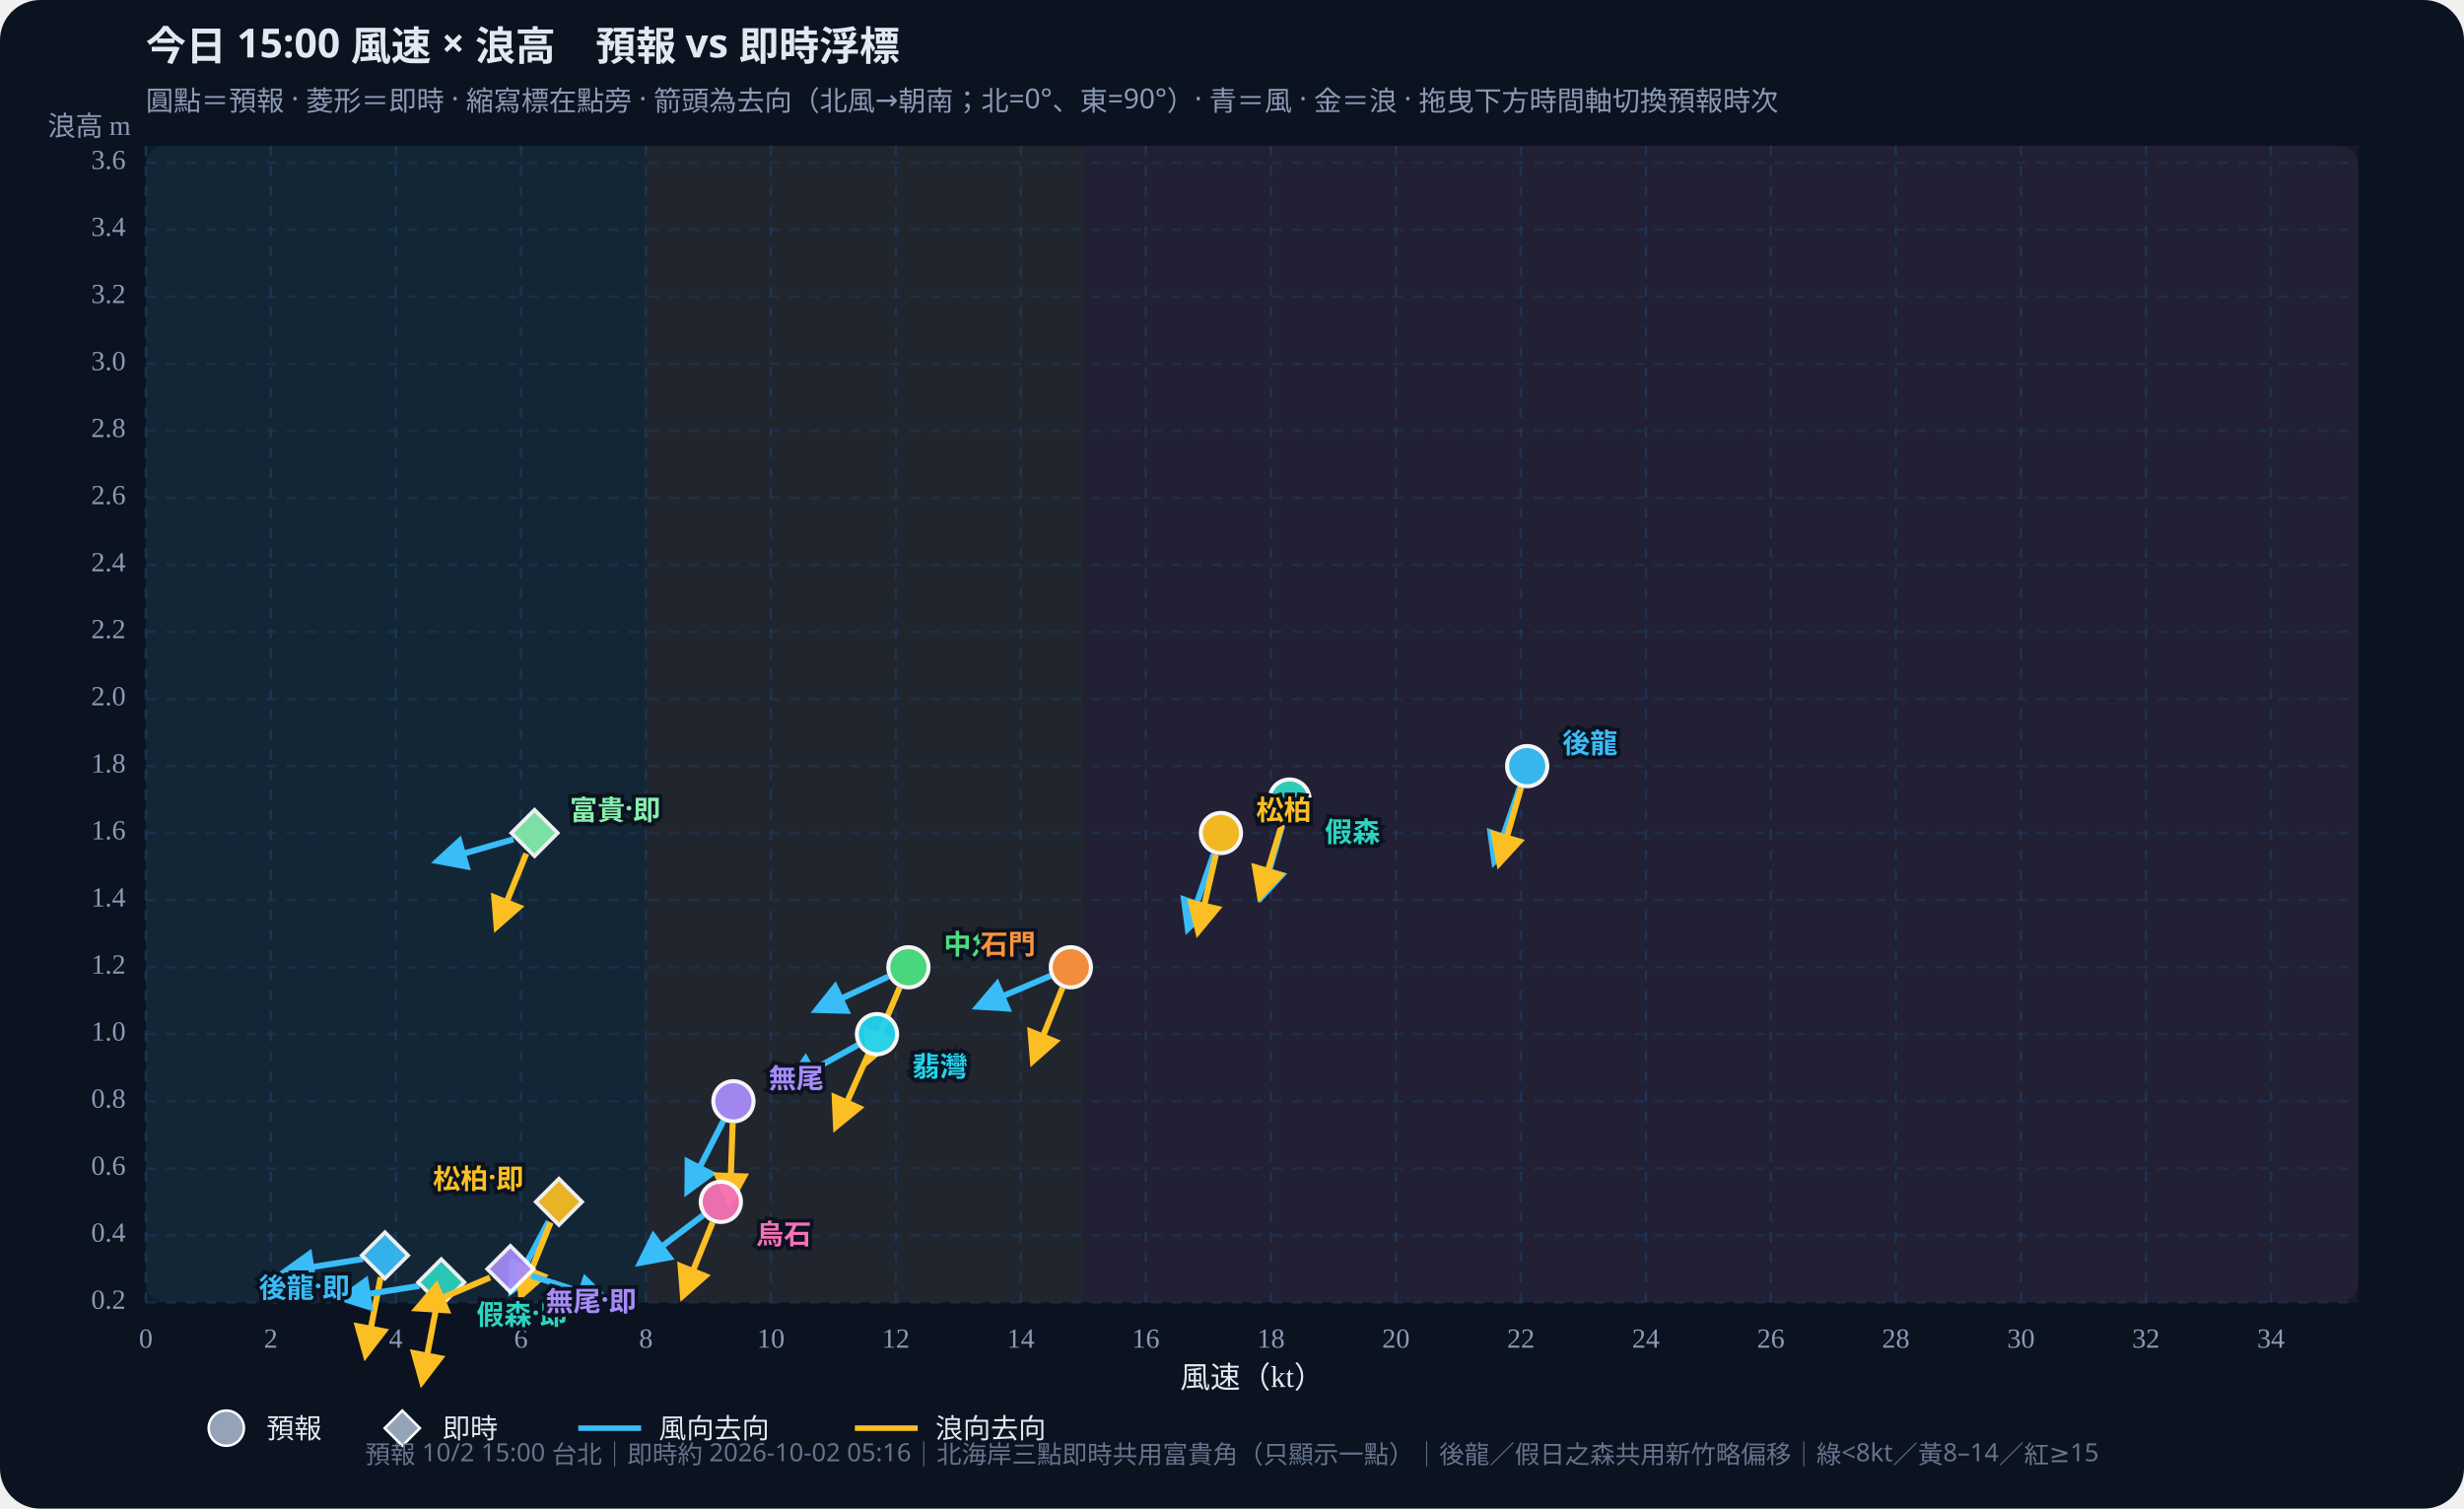
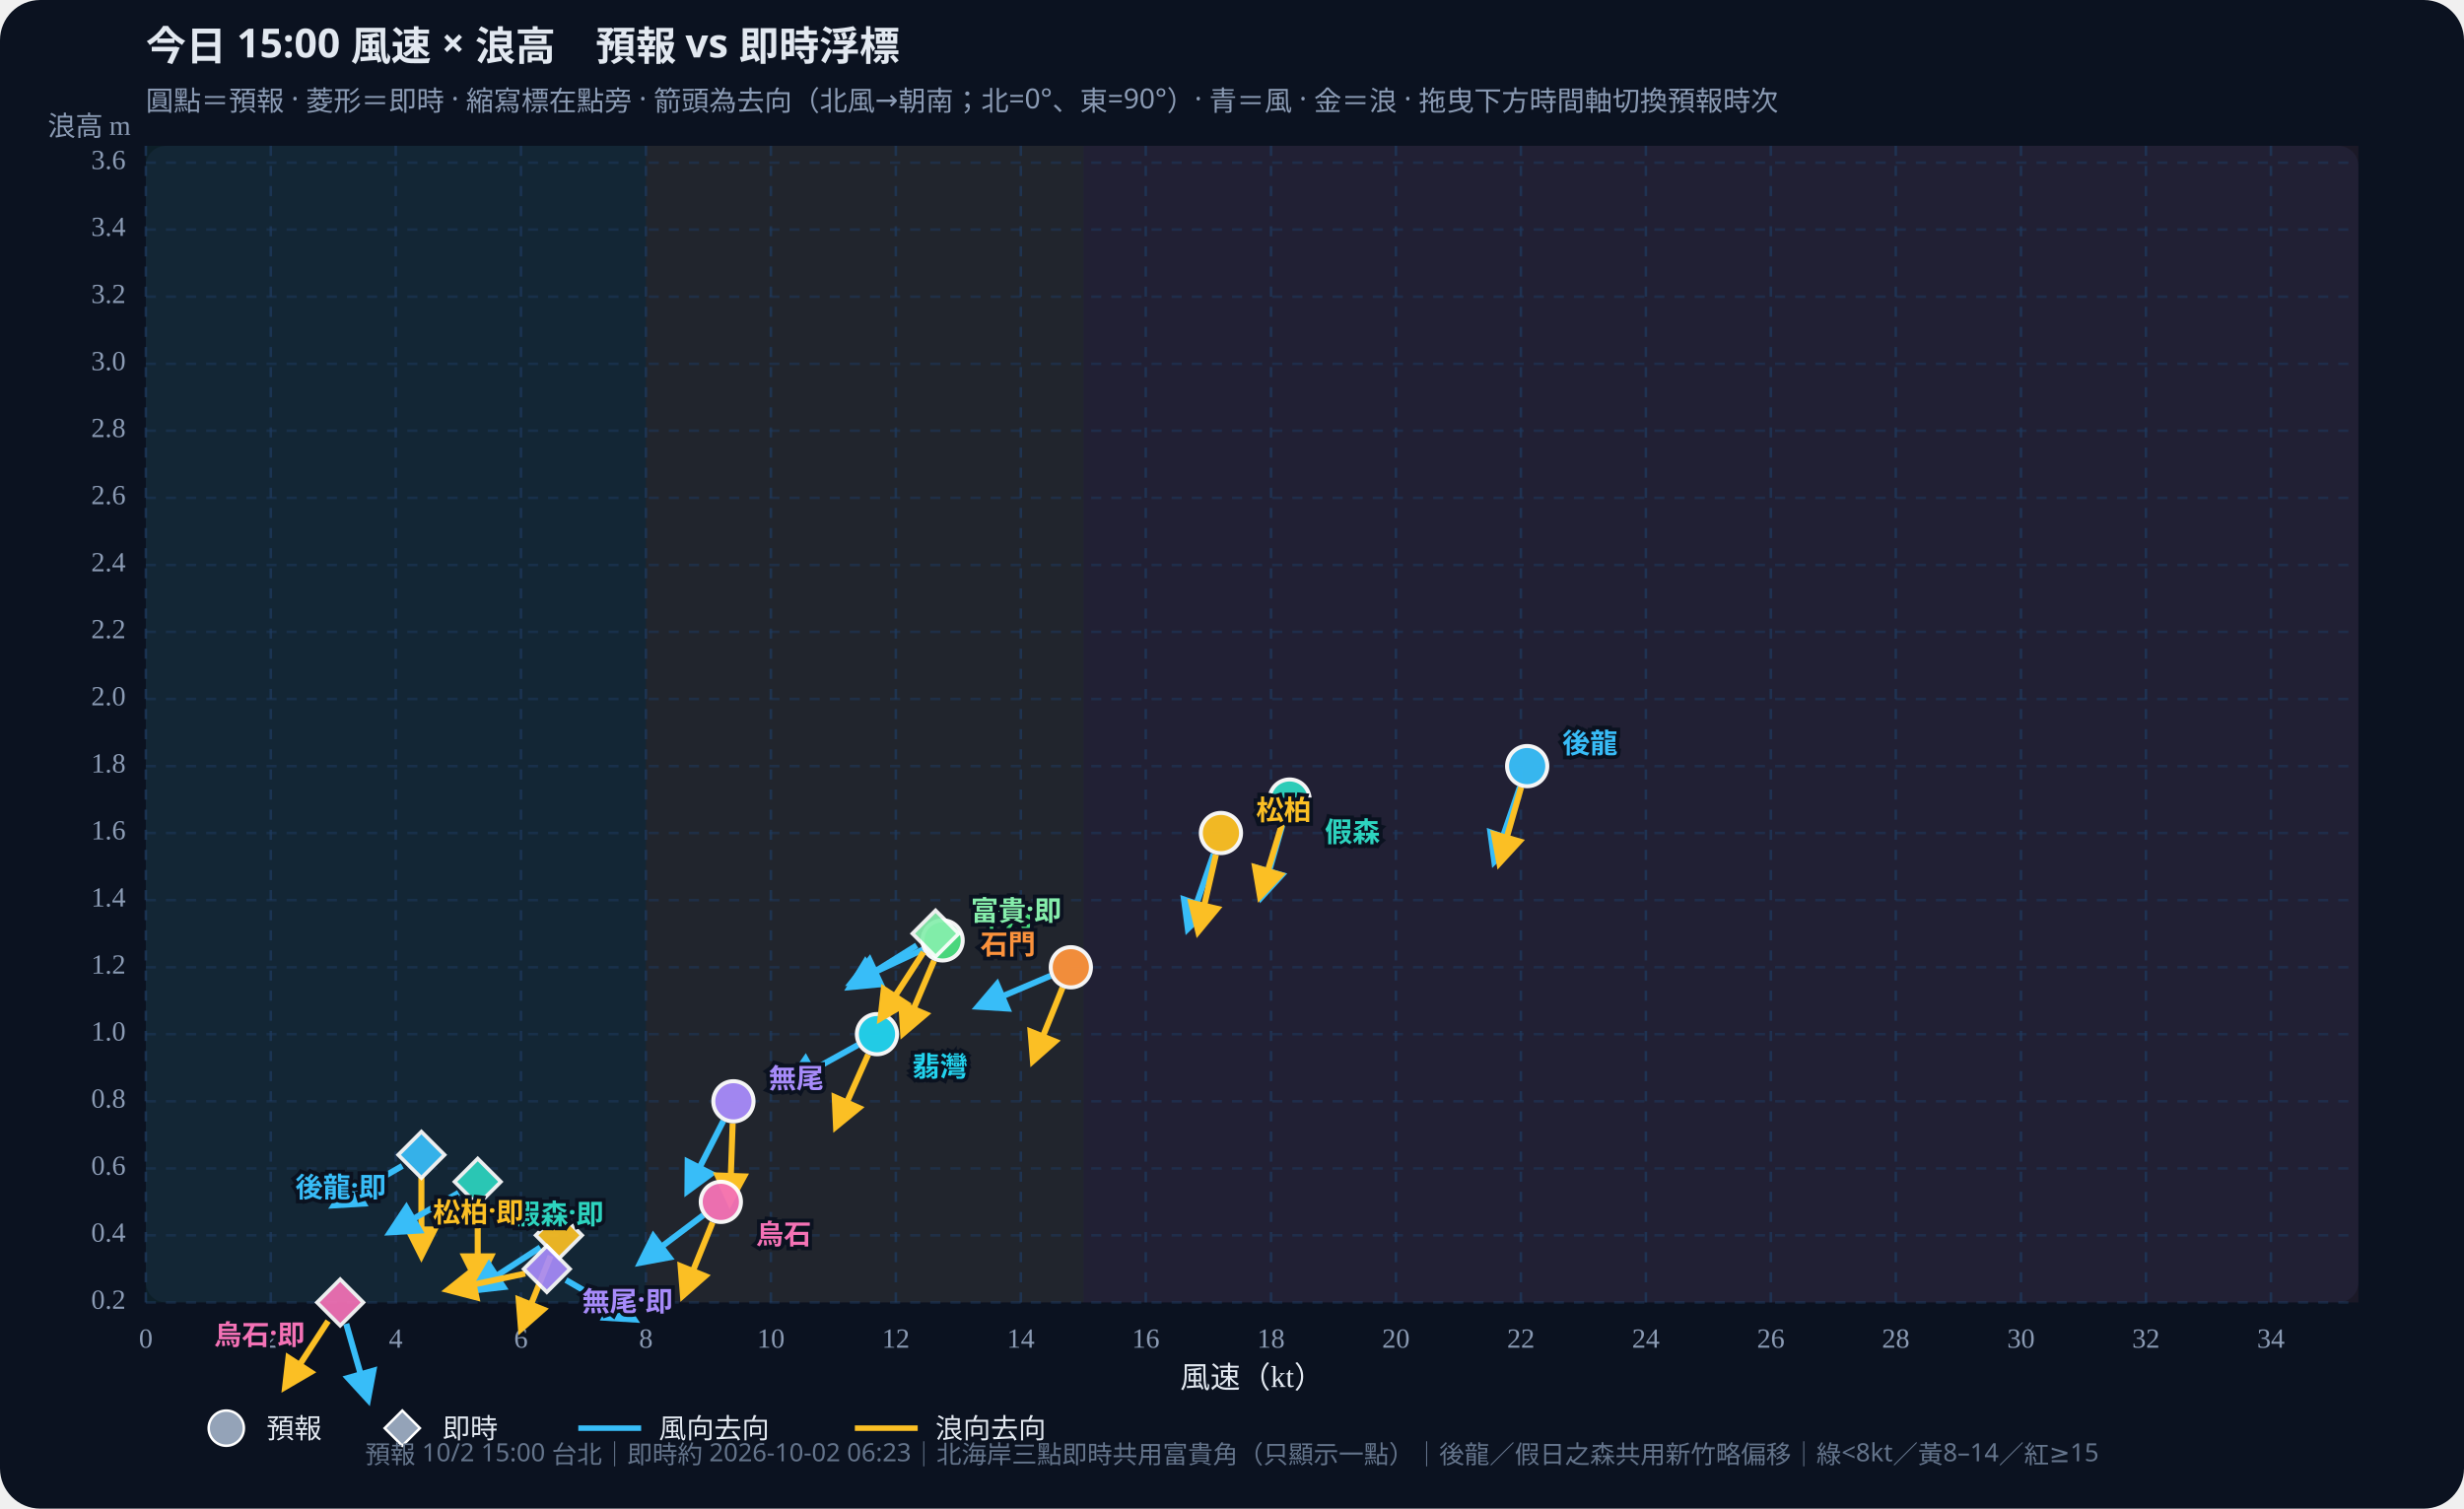
<svg xmlns="http://www.w3.org/2000/svg" id="wws-svg" viewBox="0 0 980 600" role="img" aria-label="風速與浪高散佈圖，可拖曳時間軸切換預報時次" style="width:100%;height:auto;display:block">
  <rect width="980" height="600" fill="#0b1220" rx="16" />
  <rect x="58" y="58" width="880" height="460" fill="#111a2e" rx="8" />
  <rect x="58.0" y="58" width="198.9" height="460" fill="#34d399" opacity="0.07" />
  <rect x="256.9" y="58" width="174.0" height="460" fill="#fbbf24" opacity="0.07" />
  <rect x="430.9" y="58" width="507.1" height="460" fill="#fb7185" opacity="0.07" />
  <defs>
    <marker id="arrow-38bdf8" viewBox="0 0 10 10" refX="8" refY="5" markerWidth="6" markerHeight="6" orient="auto-start-reverse">
      <path d="M0,0 L10,5 L0,10 z" fill="#38bdf8" />
    </marker>
    <marker id="arrow-fbbf24" viewBox="0 0 10 10" refX="8" refY="5" markerWidth="6" markerHeight="6" orient="auto-start-reverse">
      <path d="M0,0 L10,5 L0,10 z" fill="#fbbf24" />
    </marker>
  </defs>
  <text id="wws-title" x="58" y="24" fill="#e2e8f0" font-size="16" font-weight="700" font-family="Noto Sans TC,system-ui,sans-serif">今日 15:00 風速 × 浪高　預報 vs 即時浮標</text>
  <text x="58" y="44" fill="#8b9bb4" font-size="11" font-family="Noto Sans TC,system-ui,sans-serif">圓點＝預報 · 菱形＝即時 · 縮寫標在點旁 · 箭頭為去向（北風→朝南；北=0°、東=90°）· 青＝風 · 金＝浪 · 拖曳下方時間軸切換預報時次</text>
  <line x1="58.0" y1="58" x2="58.0" y2="518" stroke="#1e3a5f" stroke-dasharray="4 4" opacity="0.7" />
  <text x="58.0" y="536" text-anchor="middle" fill="#8b9bb4" font-size="11">0</text>
  <line x1="107.7" y1="58" x2="107.7" y2="518" stroke="#1e3a5f" stroke-dasharray="4 4" opacity="0.7" />
  <text x="107.7" y="536" text-anchor="middle" fill="#8b9bb4" font-size="11">2</text>
  <line x1="157.4" y1="58" x2="157.4" y2="518" stroke="#1e3a5f" stroke-dasharray="4 4" opacity="0.7" />
  <text x="157.4" y="536" text-anchor="middle" fill="#8b9bb4" font-size="11">4</text>
  <line x1="207.2" y1="58" x2="207.2" y2="518" stroke="#1e3a5f" stroke-dasharray="4 4" opacity="0.7" />
  <text x="207.2" y="536" text-anchor="middle" fill="#8b9bb4" font-size="11">6</text>
  <line x1="256.9" y1="58" x2="256.9" y2="518" stroke="#1e3a5f" stroke-dasharray="4 4" opacity="0.7" />
  <text x="256.9" y="536" text-anchor="middle" fill="#8b9bb4" font-size="11">8</text>
  <line x1="306.6" y1="58" x2="306.6" y2="518" stroke="#1e3a5f" stroke-dasharray="4 4" opacity="0.7" />
  <text x="306.6" y="536" text-anchor="middle" fill="#8b9bb4" font-size="11">10</text>
  <line x1="356.3" y1="58" x2="356.3" y2="518" stroke="#1e3a5f" stroke-dasharray="4 4" opacity="0.7" />
  <text x="356.3" y="536" text-anchor="middle" fill="#8b9bb4" font-size="11">12</text>
  <line x1="406.0" y1="58" x2="406.0" y2="518" stroke="#1e3a5f" stroke-dasharray="4 4" opacity="0.7" />
  <text x="406.0" y="536" text-anchor="middle" fill="#8b9bb4" font-size="11">14</text>
  <line x1="455.7" y1="58" x2="455.7" y2="518" stroke="#1e3a5f" stroke-dasharray="4 4" opacity="0.7" />
  <text x="455.7" y="536" text-anchor="middle" fill="#8b9bb4" font-size="11">16</text>
  <line x1="505.5" y1="58" x2="505.5" y2="518" stroke="#1e3a5f" stroke-dasharray="4 4" opacity="0.7" />
  <text x="505.5" y="536" text-anchor="middle" fill="#8b9bb4" font-size="11">18</text>
  <line x1="555.2" y1="58" x2="555.2" y2="518" stroke="#1e3a5f" stroke-dasharray="4 4" opacity="0.7" />
  <text x="555.2" y="536" text-anchor="middle" fill="#8b9bb4" font-size="11">20</text>
  <line x1="604.9" y1="58" x2="604.9" y2="518" stroke="#1e3a5f" stroke-dasharray="4 4" opacity="0.7" />
  <text x="604.9" y="536" text-anchor="middle" fill="#8b9bb4" font-size="11">22</text>
  <line x1="654.6" y1="58" x2="654.6" y2="518" stroke="#1e3a5f" stroke-dasharray="4 4" opacity="0.7" />
  <text x="654.6" y="536" text-anchor="middle" fill="#8b9bb4" font-size="11">24</text>
  <line x1="704.3" y1="58" x2="704.3" y2="518" stroke="#1e3a5f" stroke-dasharray="4 4" opacity="0.7" />
  <text x="704.3" y="536" text-anchor="middle" fill="#8b9bb4" font-size="11">26</text>
  <line x1="754.0" y1="58" x2="754.0" y2="518" stroke="#1e3a5f" stroke-dasharray="4 4" opacity="0.7" />
  <text x="754.0" y="536" text-anchor="middle" fill="#8b9bb4" font-size="11">28</text>
  <line x1="803.8" y1="58" x2="803.8" y2="518" stroke="#1e3a5f" stroke-dasharray="4 4" opacity="0.7" />
  <text x="803.8" y="536" text-anchor="middle" fill="#8b9bb4" font-size="11">30</text>
  <line x1="853.5" y1="58" x2="853.5" y2="518" stroke="#1e3a5f" stroke-dasharray="4 4" opacity="0.7" />
  <text x="853.5" y="536" text-anchor="middle" fill="#8b9bb4" font-size="11">32</text>
  <line x1="903.2" y1="58" x2="903.2" y2="518" stroke="#1e3a5f" stroke-dasharray="4 4" opacity="0.7" />
  <text x="903.2" y="536" text-anchor="middle" fill="#8b9bb4" font-size="11">34</text>
  <line x1="58" y1="518.0" x2="938" y2="518.0" stroke="#1e3a5f" stroke-dasharray="4 4" opacity="0.5" />
  <text x="50" y="518.0" text-anchor="end" dominant-baseline="middle" fill="#8b9bb4" font-size="11">0.2</text>
  <line x1="58" y1="491.3" x2="938" y2="491.3" stroke="#1e3a5f" stroke-dasharray="4 4" opacity="0.5" />
  <text x="50" y="491.3" text-anchor="end" dominant-baseline="middle" fill="#8b9bb4" font-size="11">0.4</text>
  <line x1="58" y1="464.7" x2="938" y2="464.7" stroke="#1e3a5f" stroke-dasharray="4 4" opacity="0.5" />
  <text x="50" y="464.7" text-anchor="end" dominant-baseline="middle" fill="#8b9bb4" font-size="11">0.6</text>
  <line x1="58" y1="438.0" x2="938" y2="438.0" stroke="#1e3a5f" stroke-dasharray="4 4" opacity="0.5" />
  <text x="50" y="438.0" text-anchor="end" dominant-baseline="middle" fill="#8b9bb4" font-size="11">0.8</text>
  <line x1="58" y1="411.3" x2="938" y2="411.3" stroke="#1e3a5f" stroke-dasharray="4 4" opacity="0.5" />
  <text x="50" y="411.3" text-anchor="end" dominant-baseline="middle" fill="#8b9bb4" font-size="11">1.0</text>
  <line x1="58" y1="384.7" x2="938" y2="384.7" stroke="#1e3a5f" stroke-dasharray="4 4" opacity="0.5" />
  <text x="50" y="384.7" text-anchor="end" dominant-baseline="middle" fill="#8b9bb4" font-size="11">1.2</text>
  <line x1="58" y1="358.0" x2="938" y2="358.0" stroke="#1e3a5f" stroke-dasharray="4 4" opacity="0.5" />
  <text x="50" y="358.0" text-anchor="end" dominant-baseline="middle" fill="#8b9bb4" font-size="11">1.4</text>
  <line x1="58" y1="331.3" x2="938" y2="331.3" stroke="#1e3a5f" stroke-dasharray="4 4" opacity="0.5" />
  <text x="50" y="331.3" text-anchor="end" dominant-baseline="middle" fill="#8b9bb4" font-size="11">1.6</text>
  <line x1="58" y1="304.7" x2="938" y2="304.7" stroke="#1e3a5f" stroke-dasharray="4 4" opacity="0.5" />
  <text x="50" y="304.7" text-anchor="end" dominant-baseline="middle" fill="#8b9bb4" font-size="11">1.8</text>
  <line x1="58" y1="278.0" x2="938" y2="278.0" stroke="#1e3a5f" stroke-dasharray="4 4" opacity="0.5" />
  <text x="50" y="278.0" text-anchor="end" dominant-baseline="middle" fill="#8b9bb4" font-size="11">2.0</text>
  <line x1="58" y1="251.3" x2="938" y2="251.3" stroke="#1e3a5f" stroke-dasharray="4 4" opacity="0.5" />
  <text x="50" y="251.3" text-anchor="end" dominant-baseline="middle" fill="#8b9bb4" font-size="11">2.2</text>
  <line x1="58" y1="224.7" x2="938" y2="224.7" stroke="#1e3a5f" stroke-dasharray="4 4" opacity="0.5" />
  <text x="50" y="224.7" text-anchor="end" dominant-baseline="middle" fill="#8b9bb4" font-size="11">2.4</text>
  <line x1="58" y1="198.0" x2="938" y2="198.0" stroke="#1e3a5f" stroke-dasharray="4 4" opacity="0.5" />
  <text x="50" y="198.0" text-anchor="end" dominant-baseline="middle" fill="#8b9bb4" font-size="11">2.6</text>
  <line x1="58" y1="171.3" x2="938" y2="171.3" stroke="#1e3a5f" stroke-dasharray="4 4" opacity="0.5" />
  <text x="50" y="171.3" text-anchor="end" dominant-baseline="middle" fill="#8b9bb4" font-size="11">2.8</text>
  <line x1="58" y1="144.7" x2="938" y2="144.7" stroke="#1e3a5f" stroke-dasharray="4 4" opacity="0.5" />
  <text x="50" y="144.7" text-anchor="end" dominant-baseline="middle" fill="#8b9bb4" font-size="11">3.0</text>
  <line x1="58" y1="118.0" x2="938" y2="118.0" stroke="#1e3a5f" stroke-dasharray="4 4" opacity="0.5" />
  <text x="50" y="118.0" text-anchor="end" dominant-baseline="middle" fill="#8b9bb4" font-size="11">3.2</text>
  <line x1="58" y1="91.3" x2="938" y2="91.3" stroke="#1e3a5f" stroke-dasharray="4 4" opacity="0.5" />
  <text x="50" y="91.3" text-anchor="end" dominant-baseline="middle" fill="#8b9bb4" font-size="11">3.4</text>
  <line x1="58" y1="64.7" x2="938" y2="64.7" stroke="#1e3a5f" stroke-dasharray="4 4" opacity="0.5" />
  <text x="50" y="64.7" text-anchor="end" dominant-baseline="middle" fill="#8b9bb4" font-size="11">3.6</text>
  <text x="498" y="552" text-anchor="middle" fill="#e2e8f0" font-size="12">風速（kt）</text>
  <text x="52" y="54" text-anchor="end" fill="#8b9bb4" font-size="11">浪高 m</text>
  <g id="wws-forecast-layer">
    <line x1="604.5" y1="313.0" x2="594.4" y2="342.5" stroke="#38bdf8" stroke-width="2.4" marker-end="url(#arrow-38bdf8)" />
    <line x1="605.0" y1="313.1" x2="596.4" y2="343.1" stroke="#fbbf24" stroke-width="2.4" marker-end="url(#arrow-fbbf24)" />
    <circle cx="607.4" cy="304.7" r="8.0" fill="#38bdf8" stroke="#fff" stroke-width="1.6" opacity="0.95" />
    <line x1="510.5" y1="326.5" x2="501.9" y2="356.5" stroke="#38bdf8" stroke-width="2.4" marker-end="url(#arrow-38bdf8)" />
    <line x1="510.3" y1="326.4" x2="501.2" y2="356.3" stroke="#fbbf24" stroke-width="2.4" marker-end="url(#arrow-fbbf24)" />
    <circle cx="512.9" cy="318.0" r="8.0" fill="#2dd4bf" stroke="#fff" stroke-width="1.6" opacity="0.95" />
    <line x1="482.7" y1="339.7" x2="472.5" y2="369.2" stroke="#38bdf8" stroke-width="2.4" marker-end="url(#arrow-38bdf8)" />
    <line x1="483.6" y1="339.9" x2="476.6" y2="370.3" stroke="#fbbf24" stroke-width="2.4" marker-end="url(#arrow-fbbf24)" />
    <circle cx="485.6" cy="331.3" r="8.0" fill="#fbbf24" stroke="#fff" stroke-width="1.6" opacity="0.95" />
-     <line x1="353.3" y1="388.4" x2="325.0" y2="401.6" stroke="#38bdf8" stroke-width="2.4" marker-end="url(#arrow-38bdf8)" />
-     <line x1="357.8" y1="392.8" x2="345.6" y2="421.5" stroke="#fbbf24" stroke-width="2.4" marker-end="url(#arrow-fbbf24)" />
-     <circle cx="361.3" cy="384.7" r="8.0" fill="#4ade80" stroke="#fff" stroke-width="1.6" opacity="0.95" />
+     <line x1="367.0" y1="377.7" x2="338.7" y2="390.9" stroke="#38bdf8" stroke-width="2.4" marker-end="url(#arrow-38bdf8)" />
+     <line x1="371.5" y1="382.1" x2="359.3" y2="410.8" stroke="#fbbf24" stroke-width="2.4" marker-end="url(#arrow-fbbf24)" />
+     <circle cx="374.9" cy="374.0" r="8.0" fill="#4ade80" stroke="#fff" stroke-width="1.6" opacity="0.95" />
    <line x1="341.2" y1="415.6" x2="313.9" y2="430.7" stroke="#38bdf8" stroke-width="2.4" marker-end="url(#arrow-38bdf8)" />
    <line x1="345.3" y1="419.4" x2="332.6" y2="447.9" stroke="#fbbf24" stroke-width="2.4" marker-end="url(#arrow-fbbf24)" />
    <circle cx="348.8" cy="411.3" r="8.0" fill="#22d3ee" stroke="#fff" stroke-width="1.6" opacity="0.95" />
    <line x1="417.8" y1="388.1" x2="389.1" y2="400.3" stroke="#38bdf8" stroke-width="2.4" marker-end="url(#arrow-38bdf8)" />
    <line x1="422.6" y1="392.8" x2="410.9" y2="421.8" stroke="#fbbf24" stroke-width="2.4" marker-end="url(#arrow-fbbf24)" />
    <circle cx="425.9" cy="384.7" r="8.0" fill="#fb923c" stroke="#fff" stroke-width="1.6" opacity="0.95" />
    <line x1="287.7" y1="445.8" x2="273.5" y2="473.6" stroke="#38bdf8" stroke-width="2.4" marker-end="url(#arrow-38bdf8)" />
    <line x1="291.4" y1="446.8" x2="290.3" y2="478.0" stroke="#fbbf24" stroke-width="2.4" marker-end="url(#arrow-fbbf24)" />
    <circle cx="291.7" cy="438.0" r="8.0" fill="#a78bfa" stroke="#fff" stroke-width="1.6" opacity="0.95" />
    <line x1="279.7" y1="483.3" x2="254.8" y2="502.1" stroke="#38bdf8" stroke-width="2.4" marker-end="url(#arrow-38bdf8)" />
    <line x1="283.4" y1="486.2" x2="271.7" y2="515.1" stroke="#fbbf24" stroke-width="2.4" marker-end="url(#arrow-fbbf24)" />
    <circle cx="286.7" cy="478.0" r="8.0" fill="#f472b6" stroke="#fff" stroke-width="1.6" opacity="0.95" />
    <text x="621.4" y="294.7" text-anchor="start" dominant-baseline="central" fill="#38bdf8" font-size="11" font-weight="700" font-family="Noto Sans TC,system-ui,sans-serif" stroke="#0b1220" stroke-width="3" paint-order="stroke">後龍</text>
    <text x="526.9" y="330.0" text-anchor="start" dominant-baseline="central" fill="#2dd4bf" font-size="11" font-weight="700" font-family="Noto Sans TC,system-ui,sans-serif" stroke="#0b1220" stroke-width="3" paint-order="stroke">假森</text>
    <text x="499.6" y="321.3" text-anchor="start" dominant-baseline="central" fill="#fbbf24" font-size="11" font-weight="700" font-family="Noto Sans TC,system-ui,sans-serif" stroke="#0b1220" stroke-width="3" paint-order="stroke">松柏</text>
-     <text x="375.3" y="374.7" text-anchor="start" dominant-baseline="central" fill="#4ade80" font-size="11" font-weight="700" font-family="Noto Sans TC,system-ui,sans-serif" stroke="#0b1220" stroke-width="3" paint-order="stroke">中角</text>
+     <text x="388.9" y="364.0" text-anchor="start" dominant-baseline="central" fill="#4ade80" font-size="11" font-weight="700" font-family="Noto Sans TC,system-ui,sans-serif" stroke="#0b1220" stroke-width="3" paint-order="stroke">中角</text>
    <text x="362.8" y="423.3" text-anchor="start" dominant-baseline="central" fill="#22d3ee" font-size="11" font-weight="700" font-family="Noto Sans TC,system-ui,sans-serif" stroke="#0b1220" stroke-width="3" paint-order="stroke">翡灣</text>
    <text x="411.9" y="374.7" text-anchor="end" dominant-baseline="central" fill="#fb923c" font-size="11" font-weight="700" font-family="Noto Sans TC,system-ui,sans-serif" stroke="#0b1220" stroke-width="3" paint-order="stroke">石門</text>
    <text x="305.7" y="428.0" text-anchor="start" dominant-baseline="central" fill="#a78bfa" font-size="11" font-weight="700" font-family="Noto Sans TC,system-ui,sans-serif" stroke="#0b1220" stroke-width="3" paint-order="stroke">無尾</text>
    <text x="300.7" y="490.0" text-anchor="start" dominant-baseline="central" fill="#f472b6" font-size="11" font-weight="700" font-family="Noto Sans TC,system-ui,sans-serif" stroke="#0b1220" stroke-width="3" paint-order="stroke">烏石</text>
  </g>
  <g id="wws-live-layer">
-     <line x1="144.4" y1="500.7" x2="113.6" y2="505.6" stroke="#38bdf8" stroke-width="2.4" marker-end="url(#arrow-38bdf8)" />
-     <line x1="151.4" y1="508.0" x2="145.5" y2="538.6" stroke="#fbbf24" stroke-width="2.4" marker-end="url(#arrow-fbbf24)" />
-     <polygon points="153.1,490.1 162.3,499.3 153.1,508.5 143.9,499.3" fill="#38bdf8" stroke="#fff" stroke-width="1.5" opacity="0.92" />
-     <line x1="166.8" y1="511.4" x2="136.0" y2="516.3" stroke="#38bdf8" stroke-width="2.4" marker-end="url(#arrow-38bdf8)" />
-     <line x1="173.8" y1="518.6" x2="167.9" y2="549.3" stroke="#fbbf24" stroke-width="2.4" marker-end="url(#arrow-fbbf24)" />
-     <polygon points="175.5,500.8 184.7,510.0 175.5,519.2 166.3,510.0" fill="#2dd4bf" stroke="#fff" stroke-width="1.5" opacity="0.92" />
-     <line x1="218.2" y1="485.8" x2="203.5" y2="513.3" stroke="#38bdf8" stroke-width="2.4" marker-end="url(#arrow-38bdf8)" />
-     <line x1="219.0" y1="486.2" x2="207.3" y2="515.1" stroke="#fbbf24" stroke-width="2.4" marker-end="url(#arrow-fbbf24)" />
-     <polygon points="222.3,468.8 231.5,478.0 222.3,487.2 213.1,478.0" fill="#fbbf24" stroke="#fff" stroke-width="1.5" opacity="0.92" />
-     <line x1="204.2" y1="333.8" x2="174.2" y2="342.4" stroke="#38bdf8" stroke-width="2.4" marker-end="url(#arrow-38bdf8)" />
-     <line x1="209.3" y1="339.5" x2="197.6" y2="368.4" stroke="#fbbf24" stroke-width="2.4" marker-end="url(#arrow-fbbf24)" />
-     <polygon points="212.6,322.1 221.8,331.3 212.6,340.5 203.4,331.3" fill="#86efac" stroke="#fff" stroke-width="1.5" opacity="0.92" />
-     <line x1="211.3" y1="507.4" x2="241.0" y2="517.0" stroke="#38bdf8" stroke-width="2.4" marker-end="url(#arrow-38bdf8)" />
-     <line x1="194.9" y1="508.1" x2="166.1" y2="520.3" stroke="#fbbf24" stroke-width="2.4" marker-end="url(#arrow-fbbf24)" />
-     <polygon points="203.0,495.5 212.2,504.7 203.0,513.9 193.8,504.7" fill="#a78bfa" stroke="#fff" stroke-width="1.5" opacity="0.92" />
-     <text x="139.1" y="511.3" text-anchor="end" dominant-baseline="central" fill="#38bdf8" font-size="11" font-weight="700" font-family="Noto Sans TC,system-ui,sans-serif" stroke="#0b1220" stroke-width="3" paint-order="stroke">後龍·即</text>
-     <text x="189.5" y="522.0" text-anchor="start" dominant-baseline="central" fill="#2dd4bf" font-size="11" font-weight="700" font-family="Noto Sans TC,system-ui,sans-serif" stroke="#0b1220" stroke-width="3" paint-order="stroke">假森·即</text>
-     <text x="208.3" y="468.0" text-anchor="end" dominant-baseline="central" fill="#fbbf24" font-size="11" font-weight="700" font-family="Noto Sans TC,system-ui,sans-serif" stroke="#0b1220" stroke-width="3" paint-order="stroke">松柏·即</text>
-     <text x="226.6" y="321.3" text-anchor="start" dominant-baseline="central" fill="#86efac" font-size="11" font-weight="700" font-family="Noto Sans TC,system-ui,sans-serif" stroke="#0b1220" stroke-width="3" paint-order="stroke">富貴·即</text>
-     <text x="217.0" y="516.7" text-anchor="start" dominant-baseline="central" fill="#a78bfa" font-size="11" font-weight="700" font-family="Noto Sans TC,system-ui,sans-serif" stroke="#0b1220" stroke-width="3" paint-order="stroke">無尾·即</text>
+     <line x1="160.0" y1="463.7" x2="133.0" y2="479.3" stroke="#38bdf8" stroke-width="2.4" marker-end="url(#arrow-38bdf8)" />
+     <line x1="167.6" y1="468.1" x2="167.6" y2="499.3" stroke="#fbbf24" stroke-width="2.4" marker-end="url(#arrow-fbbf24)" />
+     <polygon points="167.6,450.1 176.8,459.3 167.6,468.5 158.4,459.3" fill="#38bdf8" stroke="#fff" stroke-width="1.5" opacity="0.92" />
+     <line x1="182.4" y1="474.4" x2="155.3" y2="490.0" stroke="#38bdf8" stroke-width="2.4" marker-end="url(#arrow-38bdf8)" />
+     <line x1="190.0" y1="478.8" x2="190.0" y2="510.0" stroke="#fbbf24" stroke-width="2.4" marker-end="url(#arrow-fbbf24)" />
+     <polygon points="190.0,460.8 199.2,470.0 190.0,479.2 180.8,470.0" fill="#2dd4bf" stroke="#fff" stroke-width="1.5" opacity="0.92" />
+     <line x1="214.9" y1="496.1" x2="188.7" y2="513.1" stroke="#38bdf8" stroke-width="2.4" marker-end="url(#arrow-38bdf8)" />
+     <line x1="219.0" y1="499.5" x2="207.3" y2="528.4" stroke="#fbbf24" stroke-width="2.4" marker-end="url(#arrow-fbbf24)" />
+     <polygon points="222.3,482.1 231.5,491.3 222.3,500.5 213.1,491.3" fill="#fbbf24" stroke="#fff" stroke-width="1.5" opacity="0.92" />
+     <line x1="364.6" y1="376.0" x2="338.2" y2="392.5" stroke="#38bdf8" stroke-width="2.4" marker-end="url(#arrow-38bdf8)" />
+     <line x1="367.3" y1="378.7" x2="350.3" y2="404.9" stroke="#fbbf24" stroke-width="2.4" marker-end="url(#arrow-fbbf24)" />
+     <polygon points="372.1,362.1 381.3,371.3 372.1,380.5 362.9,371.3" fill="#86efac" stroke="#fff" stroke-width="1.5" opacity="0.92" />
+     <line x1="225.1" y1="509.1" x2="252.1" y2="524.7" stroke="#38bdf8" stroke-width="2.4" marker-end="url(#arrow-38bdf8)" />
+     <line x1="208.9" y1="506.5" x2="178.3" y2="513.0" stroke="#fbbf24" stroke-width="2.4" marker-end="url(#arrow-fbbf24)" />
+     <polygon points="217.5,495.5 226.7,504.7 217.5,513.9 208.3,504.7" fill="#a78bfa" stroke="#fff" stroke-width="1.5" opacity="0.92" />
+     <line x1="137.7" y1="526.5" x2="146.3" y2="556.5" stroke="#38bdf8" stroke-width="2.4" marker-end="url(#arrow-38bdf8)" />
+     <line x1="130.5" y1="525.4" x2="113.5" y2="551.5" stroke="#fbbf24" stroke-width="2.4" marker-end="url(#arrow-fbbf24)" />
+     <polygon points="135.3,508.8 144.5,518.0 135.3,527.2 126.1,518.0" fill="#f472b6" stroke="#fff" stroke-width="1.5" opacity="0.92" />
+     <text x="153.6" y="471.3" text-anchor="end" dominant-baseline="central" fill="#38bdf8" font-size="11" font-weight="700" font-family="Noto Sans TC,system-ui,sans-serif" stroke="#0b1220" stroke-width="3" paint-order="stroke">後龍·即</text>
+     <text x="204.0" y="482.0" text-anchor="start" dominant-baseline="central" fill="#2dd4bf" font-size="11" font-weight="700" font-family="Noto Sans TC,system-ui,sans-serif" stroke="#0b1220" stroke-width="3" paint-order="stroke">假森·即</text>
+     <text x="208.3" y="481.3" text-anchor="end" dominant-baseline="central" fill="#fbbf24" font-size="11" font-weight="700" font-family="Noto Sans TC,system-ui,sans-serif" stroke="#0b1220" stroke-width="3" paint-order="stroke">松柏·即</text>
+     <text x="386.1" y="361.3" text-anchor="start" dominant-baseline="central" fill="#86efac" font-size="11" font-weight="700" font-family="Noto Sans TC,system-ui,sans-serif" stroke="#0b1220" stroke-width="3" paint-order="stroke">富貴·即</text>
+     <text x="231.5" y="516.7" text-anchor="start" dominant-baseline="central" fill="#a78bfa" font-size="11" font-weight="700" font-family="Noto Sans TC,system-ui,sans-serif" stroke="#0b1220" stroke-width="3" paint-order="stroke">無尾·即</text>
+     <text x="121.3" y="530.0" text-anchor="end" dominant-baseline="central" fill="#f472b6" font-size="11" font-weight="700" font-family="Noto Sans TC,system-ui,sans-serif" stroke="#0b1220" stroke-width="3" paint-order="stroke">烏石·即</text>
  </g>
  <circle cx="90" cy="568" r="7" fill="#94a3b8" stroke="#fff" />
  <text x="106" y="572" fill="#e2e8f0" font-size="11" font-family="Noto Sans TC,system-ui,sans-serif">預報</text>
  <polygon points="160,561 167,568 160,575 153,568" fill="#94a3b8" stroke="#fff" />
  <text x="176" y="572" fill="#e2e8f0" font-size="11" font-family="Noto Sans TC,system-ui,sans-serif">即時</text>
  <line x1="230" y1="568" x2="255" y2="568" stroke="#38bdf8" stroke-width="2.2" />
  <text x="262" y="572" fill="#e2e8f0" font-size="11" font-family="Noto Sans TC,system-ui,sans-serif">風向去向</text>
  <line x1="340" y1="568" x2="365" y2="568" stroke="#fbbf24" stroke-width="2.2" />
  <text x="372" y="572" fill="#e2e8f0" font-size="11" font-family="Noto Sans TC,system-ui,sans-serif">浪向去向</text>
-   <text id="wws-foot" x="490" y="582" text-anchor="middle" fill="#64748b" font-size="10" font-family="Noto Sans TC,system-ui,sans-serif">預報 10/2 15:00 台北｜即時約 2026-10-02 05:16｜北海岸三點即時共用富貴角（只顯示一點）｜後龍／假日之森共用新竹略偏移｜綠&lt;8kt／黃8–14／紅≥15</text>
+   <text id="wws-foot" x="490" y="582" text-anchor="middle" fill="#64748b" font-size="10" font-family="Noto Sans TC,system-ui,sans-serif">預報 10/2 15:00 台北｜即時約 2026-10-02 06:23｜北海岸三點即時共用富貴角（只顯示一點）｜後龍／假日之森共用新竹略偏移｜綠&lt;8kt／黃8–14／紅≥15</text>
</svg>
